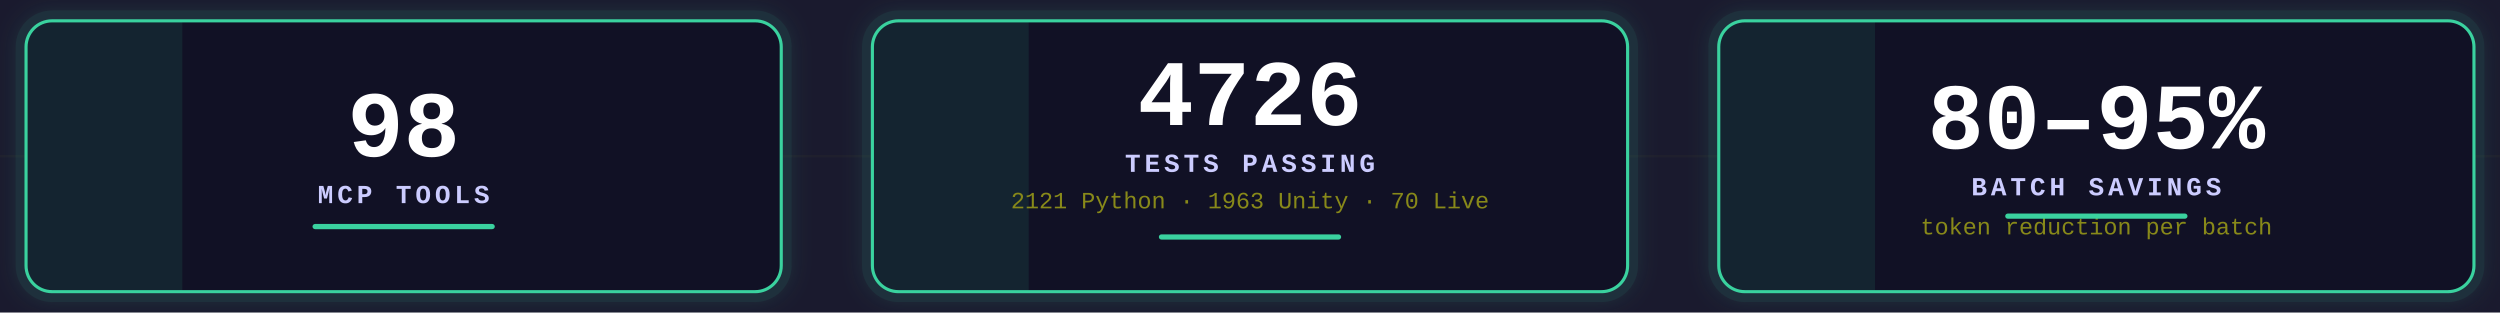
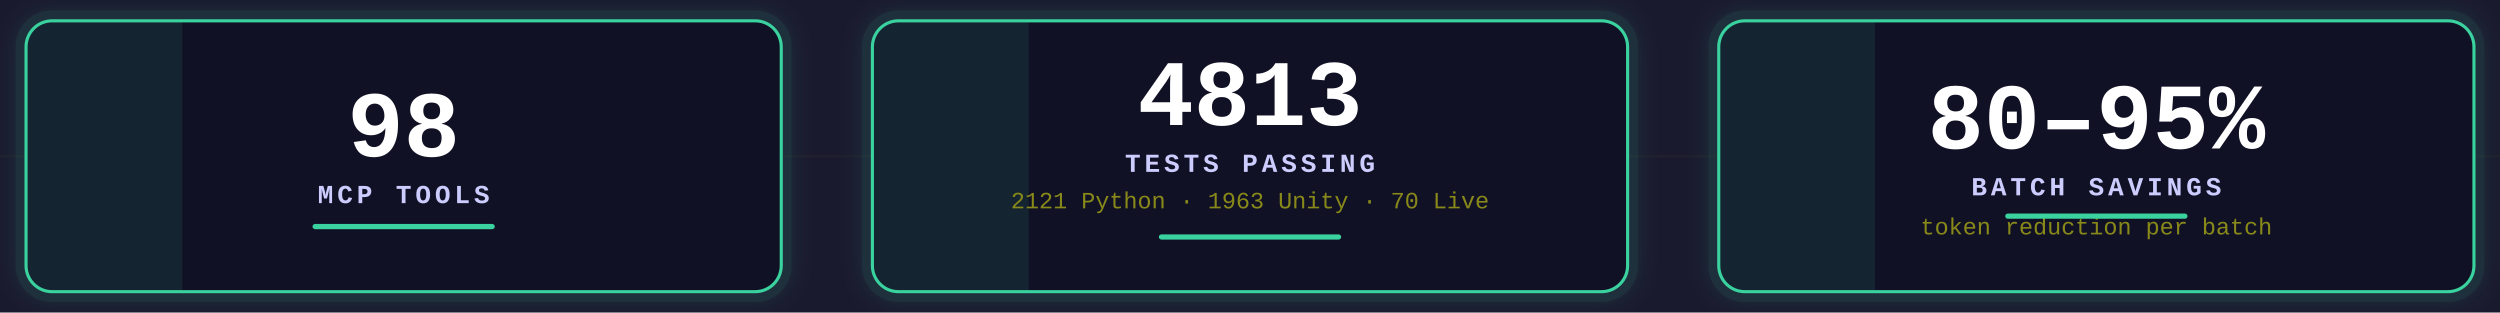
- <svg xmlns="http://www.w3.org/2000/svg" viewBox="0 0 960 120" width="960" height="120" role="img" aria-label="Unity MCP stats: 98 MCP tools, 4726 Tests (2364 Python + 2282 Unity + 80 Live), 80-95% Batch Savings">
+ <svg xmlns="http://www.w3.org/2000/svg" viewBox="0 0 960 120" width="960" height="120" role="img" aria-label="Unity MCP stats: 98 MCP tools, 4813 Tests (2410 Python + 2323 Unity + 80 Live), 80-95% Batch Savings">
  <defs>
    <filter id="sg" x="-25%" y="-30%" width="150%" height="160%">
      <feGaussianBlur stdDeviation="4" result="b" />
      <feMerge>
        <feMergeNode in="b" />
        <feMergeNode in="SourceGraphic" />
      </feMerge>
    </filter>
    <clipPath id="c1">
      <rect x="10" y="8" width="290" height="104" rx="10" />
    </clipPath>
    <clipPath id="c2">
      <rect x="335" y="8" width="290" height="104" rx="10" />
    </clipPath>
    <clipPath id="c3">
      <rect x="660" y="8" width="290" height="104" rx="10" />
    </clipPath>
  </defs>
  <rect width="960" height="120" fill="#1a1a2e" />
  <line x1="0" y1="60" x2="960" y2="60" stroke="#888919" stroke-opacity="0.05" stroke-width="1" />
  <rect x="10" y="8" width="290" height="104" rx="10" fill="none" stroke="#3ad29f" stroke-width="8" opacity="0.12" filter="url(#sg)">
    <animate attributeName="opacity" values="0.25;0.7;0.25" dur="3s" repeatCount="indefinite" begin="0s" />
  </rect>
  <rect x="10" y="8" width="290" height="104" rx="10" fill="#111125" />
  <rect x="10" y="8" width="290" height="104" rx="10" fill="none" stroke="#3ad29f" stroke-width="1.2" />
  <g clip-path="url(#c1)">
    <rect x="10" y="8" width="60" height="104" fill="#3ad29f" fill-opacity="0.10">
      <animateTransform attributeName="transform" type="translate" values="-100,0;400,0" dur="3s" repeatCount="indefinite" begin="0s" />
    </rect>
  </g>
  <text x="155" y="60" text-anchor="middle" font-family="ui-monospace,SFMono-Regular,'SF Mono',Menlo,Consolas,'Liberation Mono',monospace" font-size="36" font-weight="700" fill="#ffffff">98</text>
  <text x="155" y="78" text-anchor="middle" font-family="ui-monospace,SFMono-Regular,'SF Mono',Menlo,Consolas,'Liberation Mono',monospace" font-size="10" font-weight="700" fill="#ccccff" letter-spacing="1.5">MCP TOOLS</text>
  <rect x="120" y="86" width="70" height="2" rx="1" fill="#3ad29f">
    <animate attributeName="opacity" values="0.6;1;0.6" dur="2s" repeatCount="indefinite" begin="0s" />
  </rect>
  <rect x="335" y="8" width="290" height="104" rx="10" fill="none" stroke="#3ad29f" stroke-width="8" opacity="0.12" filter="url(#sg)">
    <animate attributeName="opacity" values="0.25;0.7;0.25" dur="3s" repeatCount="indefinite" begin="0.6s" />
  </rect>
  <rect x="335" y="8" width="290" height="104" rx="10" fill="#111125" />
  <rect x="335" y="8" width="290" height="104" rx="10" fill="none" stroke="#3ad29f" stroke-width="1.2" />
  <g clip-path="url(#c2)">
    <rect x="335" y="8" width="60" height="104" fill="#3ad29f" fill-opacity="0.10">
      <animateTransform attributeName="transform" type="translate" values="-100,0;400,0" dur="3s" repeatCount="indefinite" begin="0.5s" />
    </rect>
  </g>
-   <text x="480" y="48" text-anchor="middle" font-family="ui-monospace,SFMono-Regular,'SF Mono',Menlo,Consolas,'Liberation Mono',monospace" font-size="36" font-weight="700" fill="#ffffff">4726</text>
+   <text x="480" y="48" text-anchor="middle" font-family="ui-monospace,SFMono-Regular,'SF Mono',Menlo,Consolas,'Liberation Mono',monospace" font-size="36" font-weight="700" fill="#ffffff">4813</text>
  <text x="480" y="66" text-anchor="middle" font-family="ui-monospace,SFMono-Regular,'SF Mono',Menlo,Consolas,'Liberation Mono',monospace" font-size="10" font-weight="700" fill="#ccccff" letter-spacing="1.5">TESTS PASSING</text>
  <text x="480" y="80" text-anchor="middle" font-family="ui-monospace,SFMono-Regular,'SF Mono',Menlo,Consolas,'Liberation Mono',monospace" font-size="9" fill="#888919">2121 Python · 1963 Unity · 70 Live</text>
  <rect x="445" y="90" width="70" height="2" rx="1" fill="#3ad29f">
    <animate attributeName="opacity" values="0.6;1;0.6" dur="2s" repeatCount="indefinite" begin="0.4s" />
  </rect>
  <rect x="660" y="8" width="290" height="104" rx="10" fill="none" stroke="#3ad29f" stroke-width="8" opacity="0.12" filter="url(#sg)">
    <animate attributeName="opacity" values="0.25;0.7;0.25" dur="3s" repeatCount="indefinite" begin="1.2s" />
  </rect>
  <rect x="660" y="8" width="290" height="104" rx="10" fill="#111125" />
  <rect x="660" y="8" width="290" height="104" rx="10" fill="none" stroke="#3ad29f" stroke-width="1.2" />
  <g clip-path="url(#c3)">
    <rect x="660" y="8" width="60" height="104" fill="#3ad29f" fill-opacity="0.10">
      <animateTransform attributeName="transform" type="translate" values="-100,0;400,0" dur="3s" repeatCount="indefinite" begin="1.0s" />
    </rect>
  </g>
  <text x="805" y="57" text-anchor="middle" font-family="ui-monospace,SFMono-Regular,'SF Mono',Menlo,Consolas,'Liberation Mono',monospace" font-size="36" font-weight="700" fill="#ffffff">80–95%</text>
  <text x="805" y="75" text-anchor="middle" font-family="ui-monospace,SFMono-Regular,'SF Mono',Menlo,Consolas,'Liberation Mono',monospace" font-size="10" font-weight="700" fill="#ccccff" letter-spacing="1.5">BATCH SAVINGS</text>
  <text x="805" y="90" text-anchor="middle" font-family="ui-monospace,SFMono-Regular,'SF Mono',Menlo,Consolas,'Liberation Mono',monospace" font-size="9" fill="#888919">token reduction per batch</text>
  <rect x="770" y="82" width="70" height="2" rx="1" fill="#3ad29f">
    <animate attributeName="opacity" values="0.6;1;0.6" dur="2s" repeatCount="indefinite" begin="0.8s" />
  </rect>
</svg>
